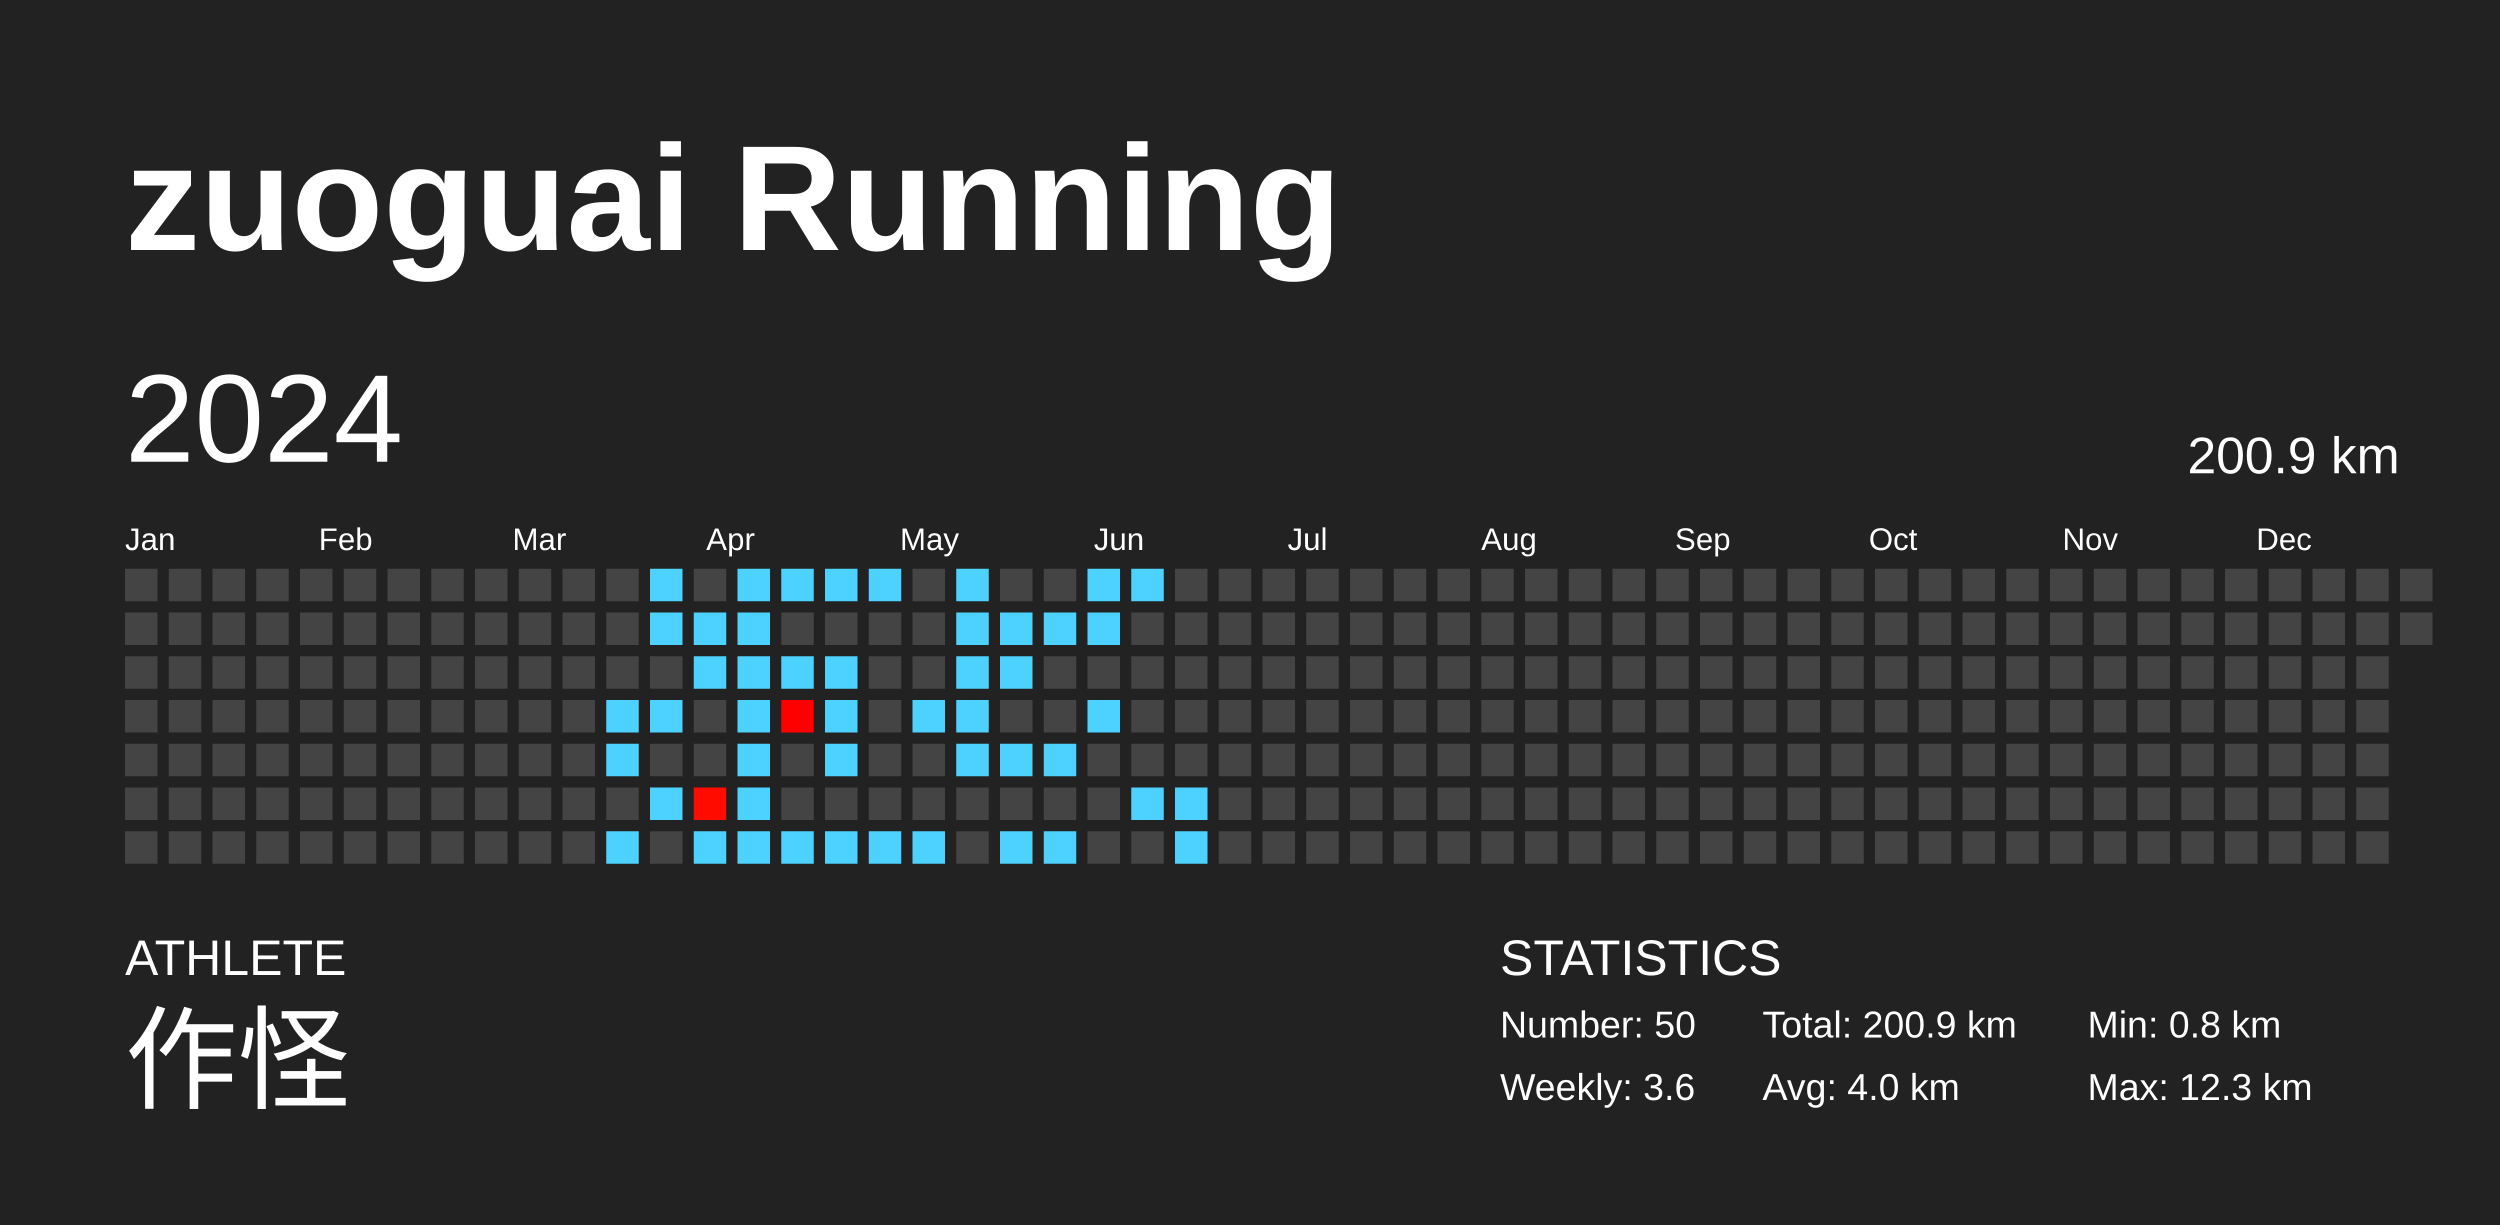
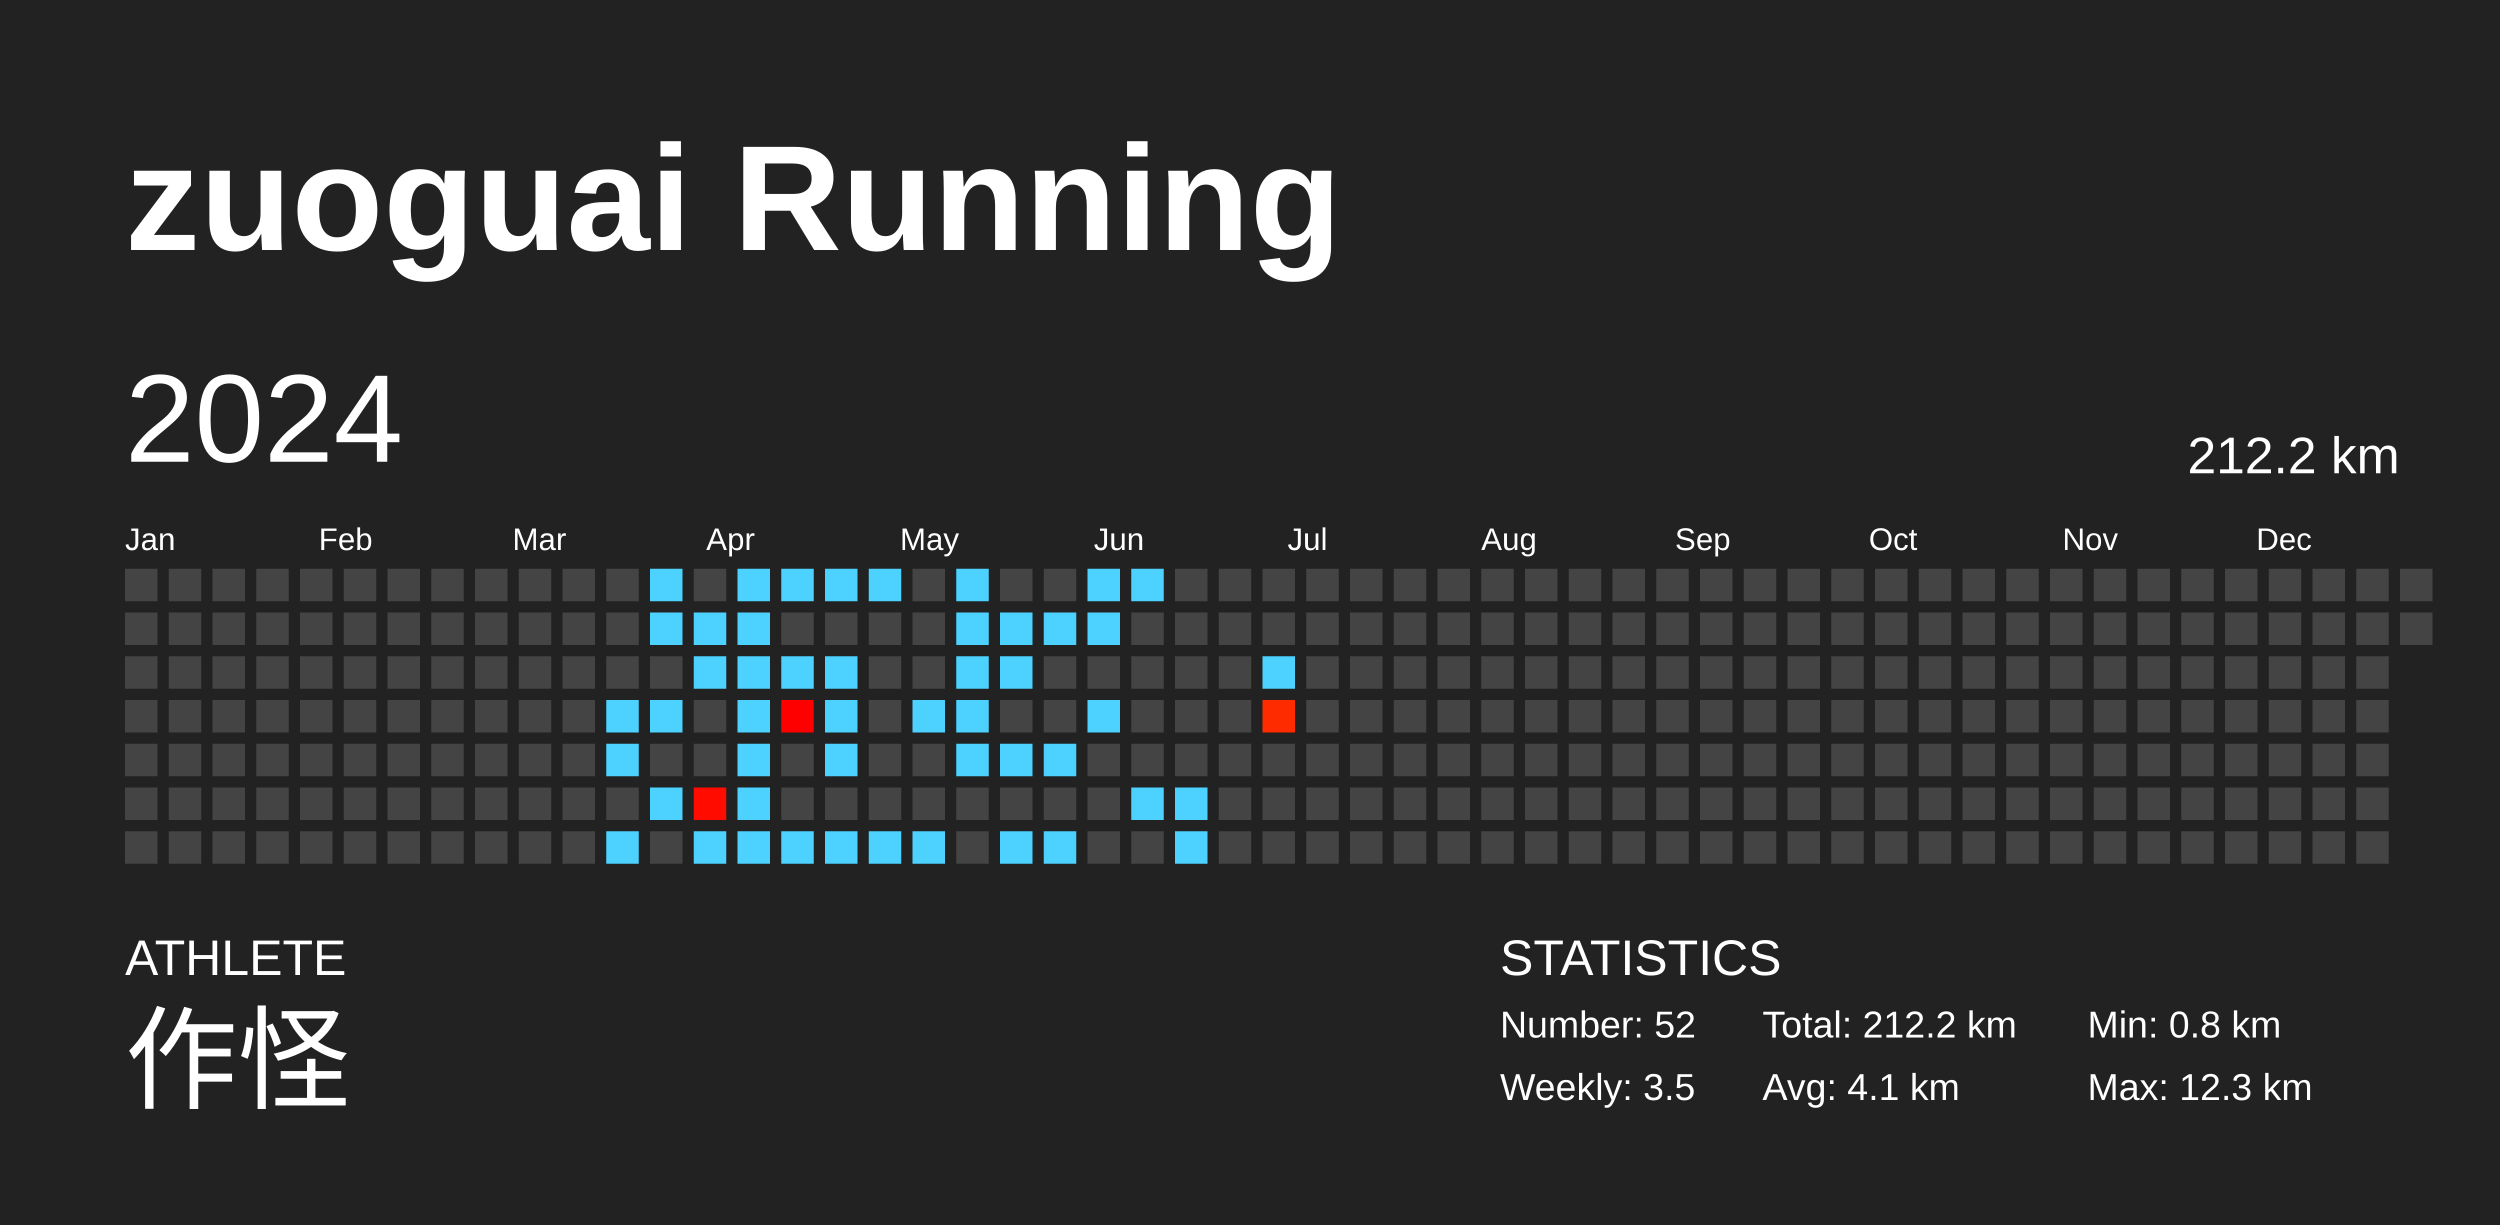
<svg xmlns="http://www.w3.org/2000/svg" baseProfile="full" height="98mm" version="1.1" viewBox="0,0,200,98" width="200mm">
  <defs />
  <rect fill="#222222" height="98" width="200" x="0" y="0" />
  <text fill="#FFFFFF" style="font-size:12px; font-family:Arial; font-weight:bold;" x="10" y="20">zuoguai Running</text>
  <text fill="#FFFFFF" style="font-size:4px; font-family:Arial" x="10" y="78">ATHLETE</text>
  <text fill="#FFFFFF" style="font-size:9px; font-family:Arial" x="10" y="88">作怪</text>
  <text fill="#FFFFFF" style="font-size:4px; font-family:Arial" x="120" y="78">STATISTICS</text>
-   <text fill="#FFFFFF" style="font-size:3px; font-family:Arial" x="120" y="83">Number: 50</text>
-   <text fill="#FFFFFF" style="font-size:3px; font-family:Arial" x="120" y="88">Weekly: 3.6</text>
-   <text fill="#FFFFFF" style="font-size:3px; font-family:Arial" x="141" y="83">Total: 200.9 km</text>
-   <text fill="#FFFFFF" style="font-size:3px; font-family:Arial" x="141" y="88">Avg: 4.0 km</text>
+   <text fill="#FFFFFF" style="font-size:3px; font-family:Arial" x="120" y="83">Number: 52</text>
+   <text fill="#FFFFFF" style="font-size:3px; font-family:Arial" x="120" y="88">Weekly: 3.5</text>
+   <text fill="#FFFFFF" style="font-size:3px; font-family:Arial" x="141" y="83">Total: 212.2 km</text>
+   <text fill="#FFFFFF" style="font-size:3px; font-family:Arial" x="141" y="88">Avg: 4.1 km</text>
  <text fill="#FFFFFF" style="font-size:3px; font-family:Arial" x="167" y="83">Min: 0.8 km</text>
  <text fill="#FFFFFF" style="font-size:3px; font-family:Arial" x="167" y="88">Max: 12.3 km</text>
  <text dominant-baseline="hanging" fill="#FFFFFF" style="font-size:10.0px; font-family:Arial;" x="10" y="30">2024</text>
-   <text dominant-baseline="hanging" fill="#FFFFFF" style="font-size:4.125px; font-family:Arial;" x="175" y="35">200.9 km</text>
+   <text dominant-baseline="hanging" fill="#FFFFFF" style="font-size:4.125px; font-family:Arial;" x="175" y="35">212.2 km</text>
  <text fill="#FFFFFF" style="font-size:2.5px; font-family:Arial" x="10.0" y="44">Jan</text>
  <text fill="#FFFFFF" style="font-size:2.5px; font-family:Arial" x="25.5" y="44">Feb</text>
  <text fill="#FFFFFF" style="font-size:2.5px; font-family:Arial" x="41.0" y="44">Mar</text>
  <text fill="#FFFFFF" style="font-size:2.5px; font-family:Arial" x="56.5" y="44">Apr</text>
  <text fill="#FFFFFF" style="font-size:2.5px; font-family:Arial" x="72.0" y="44">May</text>
  <text fill="#FFFFFF" style="font-size:2.5px; font-family:Arial" x="87.5" y="44">Jun</text>
  <text fill="#FFFFFF" style="font-size:2.5px; font-family:Arial" x="103.0" y="44">Jul</text>
  <text fill="#FFFFFF" style="font-size:2.5px; font-family:Arial" x="118.5" y="44">Aug</text>
  <text fill="#FFFFFF" style="font-size:2.5px; font-family:Arial" x="134.0" y="44">Sep</text>
  <text fill="#FFFFFF" style="font-size:2.5px; font-family:Arial" x="149.5" y="44">Oct</text>
  <text fill="#FFFFFF" style="font-size:2.5px; font-family:Arial" x="165.0" y="44">Nov</text>
  <text fill="#FFFFFF" style="font-size:2.5px; font-family:Arial" x="180.5" y="44">Dec</text>
  <rect fill="#444444" height="2.6" width="2.6" x="10.0" y="45.5" />
  <rect fill="#444444" height="2.6" width="2.6" x="10.0" y="49.0" />
  <rect fill="#444444" height="2.6" width="2.6" x="10.0" y="52.5" />
  <rect fill="#444444" height="2.6" width="2.6" x="10.0" y="56.0" />
  <rect fill="#444444" height="2.6" width="2.6" x="10.0" y="59.5" />
  <rect fill="#444444" height="2.6" width="2.6" x="10.0" y="63.0" />
  <rect fill="#444444" height="2.6" width="2.6" x="10.0" y="66.5" />
  <rect fill="#444444" height="2.6" width="2.6" x="13.5" y="45.5" />
  <rect fill="#444444" height="2.6" width="2.6" x="13.5" y="49.0" />
  <rect fill="#444444" height="2.6" width="2.6" x="13.5" y="52.5" />
  <rect fill="#444444" height="2.6" width="2.6" x="13.5" y="56.0" />
  <rect fill="#444444" height="2.6" width="2.6" x="13.5" y="59.5" />
  <rect fill="#444444" height="2.6" width="2.6" x="13.5" y="63.0" />
  <rect fill="#444444" height="2.6" width="2.6" x="13.5" y="66.5" />
  <rect fill="#444444" height="2.6" width="2.6" x="17.0" y="45.5" />
  <rect fill="#444444" height="2.6" width="2.6" x="17.0" y="49.0" />
  <rect fill="#444444" height="2.6" width="2.6" x="17.0" y="52.5" />
  <rect fill="#444444" height="2.6" width="2.6" x="17.0" y="56.0" />
  <rect fill="#444444" height="2.6" width="2.6" x="17.0" y="59.5" />
  <rect fill="#444444" height="2.6" width="2.6" x="17.0" y="63.0" />
  <rect fill="#444444" height="2.6" width="2.6" x="17.0" y="66.5" />
  <rect fill="#444444" height="2.6" width="2.6" x="20.5" y="45.5" />
  <rect fill="#444444" height="2.6" width="2.6" x="20.5" y="49.0" />
  <rect fill="#444444" height="2.6" width="2.6" x="20.5" y="52.5" />
  <rect fill="#444444" height="2.6" width="2.6" x="20.5" y="56.0" />
  <rect fill="#444444" height="2.6" width="2.6" x="20.5" y="59.5" />
  <rect fill="#444444" height="2.6" width="2.6" x="20.5" y="63.0" />
  <rect fill="#444444" height="2.6" width="2.6" x="20.5" y="66.5" />
  <rect fill="#444444" height="2.6" width="2.6" x="24.0" y="45.5" />
  <rect fill="#444444" height="2.6" width="2.6" x="24.0" y="49.0" />
  <rect fill="#444444" height="2.6" width="2.6" x="24.0" y="52.5" />
  <rect fill="#444444" height="2.6" width="2.6" x="24.0" y="56.0" />
  <rect fill="#444444" height="2.6" width="2.6" x="24.0" y="59.5" />
  <rect fill="#444444" height="2.6" width="2.6" x="24.0" y="63.0" />
  <rect fill="#444444" height="2.6" width="2.6" x="24.0" y="66.5" />
  <rect fill="#444444" height="2.6" width="2.6" x="27.5" y="45.5" />
  <rect fill="#444444" height="2.6" width="2.6" x="27.5" y="49.0" />
  <rect fill="#444444" height="2.6" width="2.6" x="27.5" y="52.5" />
  <rect fill="#444444" height="2.6" width="2.6" x="27.5" y="56.0" />
  <rect fill="#444444" height="2.6" width="2.6" x="27.5" y="59.5" />
  <rect fill="#444444" height="2.6" width="2.6" x="27.5" y="63.0" />
  <rect fill="#444444" height="2.6" width="2.6" x="27.5" y="66.5" />
  <rect fill="#444444" height="2.6" width="2.6" x="31.0" y="45.5" />
  <rect fill="#444444" height="2.6" width="2.6" x="31.0" y="49.0" />
  <rect fill="#444444" height="2.6" width="2.6" x="31.0" y="52.5" />
  <rect fill="#444444" height="2.6" width="2.6" x="31.0" y="56.0" />
  <rect fill="#444444" height="2.6" width="2.6" x="31.0" y="59.5" />
  <rect fill="#444444" height="2.6" width="2.6" x="31.0" y="63.0" />
  <rect fill="#444444" height="2.6" width="2.6" x="31.0" y="66.5" />
  <rect fill="#444444" height="2.6" width="2.6" x="34.5" y="45.5" />
  <rect fill="#444444" height="2.6" width="2.6" x="34.5" y="49.0" />
  <rect fill="#444444" height="2.6" width="2.6" x="34.5" y="52.5" />
  <rect fill="#444444" height="2.6" width="2.6" x="34.5" y="56.0" />
  <rect fill="#444444" height="2.6" width="2.6" x="34.5" y="59.5" />
  <rect fill="#444444" height="2.6" width="2.6" x="34.5" y="63.0" />
  <rect fill="#444444" height="2.6" width="2.6" x="34.5" y="66.5" />
  <rect fill="#444444" height="2.6" width="2.6" x="38.0" y="45.5" />
  <rect fill="#444444" height="2.6" width="2.6" x="38.0" y="49.0" />
  <rect fill="#444444" height="2.6" width="2.6" x="38.0" y="52.5" />
  <rect fill="#444444" height="2.6" width="2.6" x="38.0" y="56.0" />
  <rect fill="#444444" height="2.6" width="2.6" x="38.0" y="59.5" />
  <rect fill="#444444" height="2.6" width="2.6" x="38.0" y="63.0" />
  <rect fill="#444444" height="2.6" width="2.6" x="38.0" y="66.5" />
  <rect fill="#444444" height="2.6" width="2.6" x="41.5" y="45.5" />
  <rect fill="#444444" height="2.6" width="2.6" x="41.5" y="49.0" />
  <rect fill="#444444" height="2.6" width="2.6" x="41.5" y="52.5" />
  <rect fill="#444444" height="2.6" width="2.6" x="41.5" y="56.0" />
  <rect fill="#444444" height="2.6" width="2.6" x="41.5" y="59.5" />
  <rect fill="#444444" height="2.6" width="2.6" x="41.5" y="63.0" />
  <rect fill="#444444" height="2.6" width="2.6" x="41.5" y="66.5" />
  <rect fill="#444444" height="2.6" width="2.6" x="45.0" y="45.5" />
  <rect fill="#444444" height="2.6" width="2.6" x="45.0" y="49.0" />
  <rect fill="#444444" height="2.6" width="2.6" x="45.0" y="52.5" />
  <rect fill="#444444" height="2.6" width="2.6" x="45.0" y="56.0" />
  <rect fill="#444444" height="2.6" width="2.6" x="45.0" y="59.5" />
  <rect fill="#444444" height="2.6" width="2.6" x="45.0" y="63.0" />
  <rect fill="#444444" height="2.6" width="2.6" x="45.0" y="66.5" />
  <rect fill="#444444" height="2.6" width="2.6" x="48.5" y="45.5" />
  <rect fill="#444444" height="2.6" width="2.6" x="48.5" y="49.0" />
  <rect fill="#444444" height="2.6" width="2.6" x="48.5" y="52.5" />
  <rect fill="#4dd2ff" height="2.6" width="2.6" x="48.5" y="56.0" />
  <rect fill="#4dd2ff" height="2.6" width="2.6" x="48.5" y="59.5" />
  <rect fill="#444444" height="2.6" width="2.6" x="48.5" y="63.0" />
  <rect fill="#4dd2ff" height="2.6" width="2.6" x="48.5" y="66.5" />
  <rect fill="#4dd2ff" height="2.6" width="2.6" x="52.0" y="45.5" />
  <rect fill="#4dd2ff" height="2.6" width="2.6" x="52.0" y="49.0" />
  <rect fill="#444444" height="2.6" width="2.6" x="52.0" y="52.5" />
  <rect fill="#4dd2ff" height="2.6" width="2.6" x="52.0" y="56.0" />
  <rect fill="#444444" height="2.6" width="2.6" x="52.0" y="59.5" />
  <rect fill="#4dd2ff" height="2.6" width="2.6" x="52.0" y="63.0" />
  <rect fill="#444444" height="2.6" width="2.6" x="52.0" y="66.5" />
  <rect fill="#444444" height="2.6" width="2.6" x="55.5" y="45.5" />
  <rect fill="#4dd2ff" height="2.6" width="2.6" x="55.5" y="49.0" />
  <rect fill="#4dd2ff" height="2.6" width="2.6" x="55.5" y="52.5" />
  <rect fill="#444444" height="2.6" width="2.6" x="55.5" y="56.0" />
  <rect fill="#444444" height="2.6" width="2.6" x="55.5" y="59.5" />
  <rect fill="#ff0b00" height="2.6" width="2.6" x="55.5" y="63.0" />
  <rect fill="#4dd2ff" height="2.6" width="2.6" x="55.5" y="66.5" />
  <rect fill="#4dd2ff" height="2.6" width="2.6" x="59.0" y="45.5" />
  <rect fill="#4dd2ff" height="2.6" width="2.6" x="59.0" y="49.0" />
  <rect fill="#4dd2ff" height="2.6" width="2.6" x="59.0" y="52.5" />
  <rect fill="#4dd2ff" height="2.6" width="2.6" x="59.0" y="56.0" />
  <rect fill="#4dd2ff" height="2.6" width="2.6" x="59.0" y="59.5" />
  <rect fill="#4dd2ff" height="2.6" width="2.6" x="59.0" y="63.0" />
  <rect fill="#4dd2ff" height="2.6" width="2.6" x="59.0" y="66.5" />
  <rect fill="#4dd2ff" height="2.6" width="2.6" x="62.5" y="45.5" />
  <rect fill="#444444" height="2.6" width="2.6" x="62.5" y="49.0" />
  <rect fill="#4dd2ff" height="2.6" width="2.6" x="62.5" y="52.5" />
  <rect fill="#ff0000" height="2.6" width="2.6" x="62.5" y="56.0" />
  <rect fill="#444444" height="2.6" width="2.6" x="62.5" y="59.5" />
  <rect fill="#444444" height="2.6" width="2.6" x="62.5" y="63.0" />
  <rect fill="#4dd2ff" height="2.6" width="2.6" x="62.5" y="66.5" />
  <rect fill="#4dd2ff" height="2.6" width="2.6" x="66.0" y="45.5" />
  <rect fill="#444444" height="2.6" width="2.6" x="66.0" y="49.0" />
  <rect fill="#4dd2ff" height="2.6" width="2.6" x="66.0" y="52.5" />
  <rect fill="#4dd2ff" height="2.6" width="2.6" x="66.0" y="56.0" />
  <rect fill="#4dd2ff" height="2.6" width="2.6" x="66.0" y="59.5" />
  <rect fill="#444444" height="2.6" width="2.6" x="66.0" y="63.0" />
  <rect fill="#4dd2ff" height="2.6" width="2.6" x="66.0" y="66.5" />
  <rect fill="#4dd2ff" height="2.6" width="2.6" x="69.5" y="45.5" />
  <rect fill="#444444" height="2.6" width="2.6" x="69.5" y="49.0" />
  <rect fill="#444444" height="2.6" width="2.6" x="69.5" y="52.5" />
  <rect fill="#444444" height="2.6" width="2.6" x="69.5" y="56.0" />
  <rect fill="#444444" height="2.6" width="2.6" x="69.5" y="59.5" />
  <rect fill="#444444" height="2.6" width="2.6" x="69.5" y="63.0" />
  <rect fill="#4dd2ff" height="2.6" width="2.6" x="69.5" y="66.5" />
  <rect fill="#444444" height="2.6" width="2.6" x="73.0" y="45.5" />
  <rect fill="#444444" height="2.6" width="2.6" x="73.0" y="49.0" />
  <rect fill="#444444" height="2.6" width="2.6" x="73.0" y="52.5" />
  <rect fill="#4dd2ff" height="2.6" width="2.6" x="73.0" y="56.0" />
  <rect fill="#444444" height="2.6" width="2.6" x="73.0" y="59.5" />
  <rect fill="#444444" height="2.6" width="2.6" x="73.0" y="63.0" />
  <rect fill="#4dd2ff" height="2.6" width="2.6" x="73.0" y="66.5" />
  <rect fill="#4dd2ff" height="2.6" width="2.6" x="76.5" y="45.5" />
  <rect fill="#4dd2ff" height="2.6" width="2.6" x="76.5" y="49.0" />
  <rect fill="#4dd2ff" height="2.6" width="2.6" x="76.5" y="52.5" />
  <rect fill="#4dd2ff" height="2.6" width="2.6" x="76.5" y="56.0" />
  <rect fill="#4dd2ff" height="2.6" width="2.6" x="76.5" y="59.5" />
  <rect fill="#444444" height="2.6" width="2.6" x="76.5" y="63.0" />
  <rect fill="#444444" height="2.6" width="2.6" x="76.5" y="66.5" />
  <rect fill="#444444" height="2.6" width="2.6" x="80.0" y="45.5" />
  <rect fill="#4dd2ff" height="2.6" width="2.6" x="80.0" y="49.0" />
  <rect fill="#4dd2ff" height="2.6" width="2.6" x="80.0" y="52.5" />
  <rect fill="#444444" height="2.6" width="2.6" x="80.0" y="56.0" />
  <rect fill="#4dd2ff" height="2.6" width="2.6" x="80.0" y="59.5" />
  <rect fill="#444444" height="2.6" width="2.6" x="80.0" y="63.0" />
  <rect fill="#4dd2ff" height="2.6" width="2.6" x="80.0" y="66.5" />
  <rect fill="#444444" height="2.6" width="2.6" x="83.5" y="45.5" />
  <rect fill="#4dd2ff" height="2.6" width="2.6" x="83.5" y="49.0" />
  <rect fill="#444444" height="2.6" width="2.6" x="83.5" y="52.5" />
  <rect fill="#444444" height="2.6" width="2.6" x="83.5" y="56.0" />
  <rect fill="#4dd2ff" height="2.6" width="2.6" x="83.5" y="59.5" />
  <rect fill="#444444" height="2.6" width="2.6" x="83.5" y="63.0" />
  <rect fill="#4dd2ff" height="2.6" width="2.6" x="83.5" y="66.5" />
  <rect fill="#4dd2ff" height="2.6" width="2.6" x="87.0" y="45.5" />
  <rect fill="#4dd2ff" height="2.6" width="2.6" x="87.0" y="49.0" />
  <rect fill="#444444" height="2.6" width="2.6" x="87.0" y="52.5" />
  <rect fill="#4dd2ff" height="2.6" width="2.6" x="87.0" y="56.0" />
  <rect fill="#444444" height="2.6" width="2.6" x="87.0" y="59.5" />
  <rect fill="#444444" height="2.6" width="2.6" x="87.0" y="63.0" />
  <rect fill="#444444" height="2.6" width="2.6" x="87.0" y="66.5" />
  <rect fill="#4dd2ff" height="2.6" width="2.6" x="90.5" y="45.5" />
  <rect fill="#444444" height="2.6" width="2.6" x="90.5" y="49.0" />
  <rect fill="#444444" height="2.6" width="2.6" x="90.5" y="52.5" />
  <rect fill="#444444" height="2.6" width="2.6" x="90.5" y="56.0" />
  <rect fill="#444444" height="2.6" width="2.6" x="90.5" y="59.5" />
  <rect fill="#4dd2ff" height="2.6" width="2.6" x="90.5" y="63.0" />
  <rect fill="#444444" height="2.6" width="2.6" x="90.5" y="66.5" />
  <rect fill="#444444" height="2.6" width="2.6" x="94.0" y="45.5" />
  <rect fill="#444444" height="2.6" width="2.6" x="94.0" y="49.0" />
  <rect fill="#444444" height="2.6" width="2.6" x="94.0" y="52.5" />
  <rect fill="#444444" height="2.6" width="2.6" x="94.0" y="56.0" />
  <rect fill="#444444" height="2.6" width="2.6" x="94.0" y="59.5" />
  <rect fill="#4dd2ff" height="2.6" width="2.6" x="94.0" y="63.0" />
  <rect fill="#4dd2ff" height="2.6" width="2.6" x="94.0" y="66.5" />
  <rect fill="#444444" height="2.6" width="2.6" x="97.5" y="45.5" />
  <rect fill="#444444" height="2.6" width="2.6" x="97.5" y="49.0" />
  <rect fill="#444444" height="2.6" width="2.6" x="97.5" y="52.5" />
  <rect fill="#444444" height="2.6" width="2.6" x="97.5" y="56.0" />
  <rect fill="#444444" height="2.6" width="2.6" x="97.5" y="59.5" />
  <rect fill="#444444" height="2.6" width="2.6" x="97.5" y="63.0" />
  <rect fill="#444444" height="2.6" width="2.6" x="97.5" y="66.5" />
  <rect fill="#444444" height="2.6" width="2.6" x="101.0" y="45.5" />
  <rect fill="#444444" height="2.6" width="2.6" x="101.0" y="49.0" />
-   <rect fill="#444444" height="2.6" width="2.6" x="101.0" y="52.5" />
-   <rect fill="#444444" height="2.6" width="2.6" x="101.0" y="56.0" />
+   <rect fill="#4dd2ff" height="2.6" width="2.6" x="101.0" y="52.5" />
+   <rect fill="#ff2b00" height="2.6" width="2.6" x="101.0" y="56.0" />
  <rect fill="#444444" height="2.6" width="2.6" x="101.0" y="59.5" />
  <rect fill="#444444" height="2.6" width="2.6" x="101.0" y="63.0" />
  <rect fill="#444444" height="2.6" width="2.6" x="101.0" y="66.5" />
  <rect fill="#444444" height="2.6" width="2.6" x="104.5" y="45.5" />
  <rect fill="#444444" height="2.6" width="2.6" x="104.5" y="49.0" />
  <rect fill="#444444" height="2.6" width="2.6" x="104.5" y="52.5" />
  <rect fill="#444444" height="2.6" width="2.6" x="104.5" y="56.0" />
  <rect fill="#444444" height="2.6" width="2.6" x="104.5" y="59.5" />
  <rect fill="#444444" height="2.6" width="2.6" x="104.5" y="63.0" />
  <rect fill="#444444" height="2.6" width="2.6" x="104.5" y="66.5" />
  <rect fill="#444444" height="2.6" width="2.6" x="108.0" y="45.5" />
  <rect fill="#444444" height="2.6" width="2.6" x="108.0" y="49.0" />
  <rect fill="#444444" height="2.6" width="2.6" x="108.0" y="52.5" />
  <rect fill="#444444" height="2.6" width="2.6" x="108.0" y="56.0" />
  <rect fill="#444444" height="2.6" width="2.6" x="108.0" y="59.5" />
  <rect fill="#444444" height="2.6" width="2.6" x="108.0" y="63.0" />
  <rect fill="#444444" height="2.6" width="2.6" x="108.0" y="66.5" />
  <rect fill="#444444" height="2.6" width="2.6" x="111.5" y="45.5" />
  <rect fill="#444444" height="2.6" width="2.6" x="111.5" y="49.0" />
  <rect fill="#444444" height="2.6" width="2.6" x="111.5" y="52.5" />
  <rect fill="#444444" height="2.6" width="2.6" x="111.5" y="56.0" />
  <rect fill="#444444" height="2.6" width="2.6" x="111.5" y="59.5" />
  <rect fill="#444444" height="2.6" width="2.6" x="111.5" y="63.0" />
  <rect fill="#444444" height="2.6" width="2.6" x="111.5" y="66.5" />
  <rect fill="#444444" height="2.6" width="2.6" x="115.0" y="45.5" />
  <rect fill="#444444" height="2.6" width="2.6" x="115.0" y="49.0" />
  <rect fill="#444444" height="2.6" width="2.6" x="115.0" y="52.5" />
  <rect fill="#444444" height="2.6" width="2.6" x="115.0" y="56.0" />
  <rect fill="#444444" height="2.6" width="2.6" x="115.0" y="59.5" />
  <rect fill="#444444" height="2.6" width="2.6" x="115.0" y="63.0" />
  <rect fill="#444444" height="2.6" width="2.6" x="115.0" y="66.5" />
  <rect fill="#444444" height="2.6" width="2.6" x="118.5" y="45.5" />
  <rect fill="#444444" height="2.6" width="2.6" x="118.5" y="49.0" />
  <rect fill="#444444" height="2.6" width="2.6" x="118.5" y="52.5" />
  <rect fill="#444444" height="2.6" width="2.6" x="118.5" y="56.0" />
  <rect fill="#444444" height="2.6" width="2.6" x="118.5" y="59.5" />
  <rect fill="#444444" height="2.6" width="2.6" x="118.5" y="63.0" />
  <rect fill="#444444" height="2.6" width="2.6" x="118.5" y="66.5" />
  <rect fill="#444444" height="2.6" width="2.6" x="122.0" y="45.5" />
  <rect fill="#444444" height="2.6" width="2.6" x="122.0" y="49.0" />
  <rect fill="#444444" height="2.6" width="2.6" x="122.0" y="52.5" />
  <rect fill="#444444" height="2.6" width="2.6" x="122.0" y="56.0" />
  <rect fill="#444444" height="2.6" width="2.6" x="122.0" y="59.5" />
  <rect fill="#444444" height="2.6" width="2.6" x="122.0" y="63.0" />
  <rect fill="#444444" height="2.6" width="2.6" x="122.0" y="66.5" />
  <rect fill="#444444" height="2.6" width="2.6" x="125.5" y="45.5" />
  <rect fill="#444444" height="2.6" width="2.6" x="125.5" y="49.0" />
  <rect fill="#444444" height="2.6" width="2.6" x="125.5" y="52.5" />
  <rect fill="#444444" height="2.6" width="2.6" x="125.5" y="56.0" />
  <rect fill="#444444" height="2.6" width="2.6" x="125.5" y="59.5" />
  <rect fill="#444444" height="2.6" width="2.6" x="125.5" y="63.0" />
  <rect fill="#444444" height="2.6" width="2.6" x="125.5" y="66.5" />
  <rect fill="#444444" height="2.6" width="2.6" x="129.0" y="45.5" />
  <rect fill="#444444" height="2.6" width="2.6" x="129.0" y="49.0" />
  <rect fill="#444444" height="2.6" width="2.6" x="129.0" y="52.5" />
  <rect fill="#444444" height="2.6" width="2.6" x="129.0" y="56.0" />
  <rect fill="#444444" height="2.6" width="2.6" x="129.0" y="59.5" />
  <rect fill="#444444" height="2.6" width="2.6" x="129.0" y="63.0" />
  <rect fill="#444444" height="2.6" width="2.6" x="129.0" y="66.5" />
  <rect fill="#444444" height="2.6" width="2.6" x="132.5" y="45.5" />
  <rect fill="#444444" height="2.6" width="2.6" x="132.5" y="49.0" />
  <rect fill="#444444" height="2.6" width="2.6" x="132.5" y="52.5" />
  <rect fill="#444444" height="2.6" width="2.6" x="132.5" y="56.0" />
  <rect fill="#444444" height="2.6" width="2.6" x="132.5" y="59.5" />
  <rect fill="#444444" height="2.6" width="2.6" x="132.5" y="63.0" />
  <rect fill="#444444" height="2.6" width="2.6" x="132.5" y="66.5" />
  <rect fill="#444444" height="2.6" width="2.6" x="136.0" y="45.5" />
  <rect fill="#444444" height="2.6" width="2.6" x="136.0" y="49.0" />
  <rect fill="#444444" height="2.6" width="2.6" x="136.0" y="52.5" />
  <rect fill="#444444" height="2.6" width="2.6" x="136.0" y="56.0" />
  <rect fill="#444444" height="2.6" width="2.6" x="136.0" y="59.5" />
  <rect fill="#444444" height="2.6" width="2.6" x="136.0" y="63.0" />
  <rect fill="#444444" height="2.6" width="2.6" x="136.0" y="66.5" />
  <rect fill="#444444" height="2.6" width="2.6" x="139.5" y="45.5" />
  <rect fill="#444444" height="2.6" width="2.6" x="139.5" y="49.0" />
  <rect fill="#444444" height="2.6" width="2.6" x="139.5" y="52.5" />
  <rect fill="#444444" height="2.6" width="2.6" x="139.5" y="56.0" />
  <rect fill="#444444" height="2.6" width="2.6" x="139.5" y="59.5" />
  <rect fill="#444444" height="2.6" width="2.6" x="139.5" y="63.0" />
  <rect fill="#444444" height="2.6" width="2.6" x="139.5" y="66.5" />
  <rect fill="#444444" height="2.6" width="2.6" x="143.0" y="45.5" />
  <rect fill="#444444" height="2.6" width="2.6" x="143.0" y="49.0" />
  <rect fill="#444444" height="2.6" width="2.6" x="143.0" y="52.5" />
  <rect fill="#444444" height="2.6" width="2.6" x="143.0" y="56.0" />
  <rect fill="#444444" height="2.6" width="2.6" x="143.0" y="59.5" />
  <rect fill="#444444" height="2.6" width="2.6" x="143.0" y="63.0" />
  <rect fill="#444444" height="2.6" width="2.6" x="143.0" y="66.5" />
  <rect fill="#444444" height="2.6" width="2.6" x="146.5" y="45.5" />
  <rect fill="#444444" height="2.6" width="2.6" x="146.5" y="49.0" />
  <rect fill="#444444" height="2.6" width="2.6" x="146.5" y="52.5" />
  <rect fill="#444444" height="2.6" width="2.6" x="146.5" y="56.0" />
  <rect fill="#444444" height="2.6" width="2.6" x="146.5" y="59.5" />
  <rect fill="#444444" height="2.6" width="2.6" x="146.5" y="63.0" />
  <rect fill="#444444" height="2.6" width="2.6" x="146.5" y="66.5" />
  <rect fill="#444444" height="2.6" width="2.6" x="150.0" y="45.5" />
  <rect fill="#444444" height="2.6" width="2.6" x="150.0" y="49.0" />
  <rect fill="#444444" height="2.6" width="2.6" x="150.0" y="52.5" />
  <rect fill="#444444" height="2.6" width="2.6" x="150.0" y="56.0" />
  <rect fill="#444444" height="2.6" width="2.6" x="150.0" y="59.5" />
  <rect fill="#444444" height="2.6" width="2.6" x="150.0" y="63.0" />
  <rect fill="#444444" height="2.6" width="2.6" x="150.0" y="66.5" />
  <rect fill="#444444" height="2.6" width="2.6" x="153.5" y="45.5" />
  <rect fill="#444444" height="2.6" width="2.6" x="153.5" y="49.0" />
  <rect fill="#444444" height="2.6" width="2.6" x="153.5" y="52.5" />
  <rect fill="#444444" height="2.6" width="2.6" x="153.5" y="56.0" />
  <rect fill="#444444" height="2.6" width="2.6" x="153.5" y="59.5" />
  <rect fill="#444444" height="2.6" width="2.6" x="153.5" y="63.0" />
  <rect fill="#444444" height="2.6" width="2.6" x="153.5" y="66.5" />
  <rect fill="#444444" height="2.6" width="2.6" x="157.0" y="45.5" />
  <rect fill="#444444" height="2.6" width="2.6" x="157.0" y="49.0" />
  <rect fill="#444444" height="2.6" width="2.6" x="157.0" y="52.5" />
  <rect fill="#444444" height="2.6" width="2.6" x="157.0" y="56.0" />
  <rect fill="#444444" height="2.6" width="2.6" x="157.0" y="59.5" />
  <rect fill="#444444" height="2.6" width="2.6" x="157.0" y="63.0" />
  <rect fill="#444444" height="2.6" width="2.6" x="157.0" y="66.5" />
  <rect fill="#444444" height="2.6" width="2.6" x="160.5" y="45.5" />
  <rect fill="#444444" height="2.6" width="2.6" x="160.5" y="49.0" />
  <rect fill="#444444" height="2.6" width="2.6" x="160.5" y="52.5" />
  <rect fill="#444444" height="2.6" width="2.6" x="160.5" y="56.0" />
  <rect fill="#444444" height="2.6" width="2.6" x="160.5" y="59.5" />
  <rect fill="#444444" height="2.6" width="2.6" x="160.5" y="63.0" />
  <rect fill="#444444" height="2.6" width="2.6" x="160.5" y="66.5" />
  <rect fill="#444444" height="2.6" width="2.6" x="164.0" y="45.5" />
  <rect fill="#444444" height="2.6" width="2.6" x="164.0" y="49.0" />
  <rect fill="#444444" height="2.6" width="2.6" x="164.0" y="52.5" />
  <rect fill="#444444" height="2.6" width="2.6" x="164.0" y="56.0" />
  <rect fill="#444444" height="2.6" width="2.6" x="164.0" y="59.5" />
  <rect fill="#444444" height="2.6" width="2.6" x="164.0" y="63.0" />
  <rect fill="#444444" height="2.6" width="2.6" x="164.0" y="66.5" />
  <rect fill="#444444" height="2.6" width="2.6" x="167.5" y="45.5" />
  <rect fill="#444444" height="2.6" width="2.6" x="167.5" y="49.0" />
  <rect fill="#444444" height="2.6" width="2.6" x="167.5" y="52.5" />
  <rect fill="#444444" height="2.6" width="2.6" x="167.5" y="56.0" />
  <rect fill="#444444" height="2.6" width="2.6" x="167.5" y="59.5" />
  <rect fill="#444444" height="2.6" width="2.6" x="167.5" y="63.0" />
  <rect fill="#444444" height="2.6" width="2.6" x="167.5" y="66.5" />
  <rect fill="#444444" height="2.6" width="2.6" x="171.0" y="45.5" />
  <rect fill="#444444" height="2.6" width="2.6" x="171.0" y="49.0" />
  <rect fill="#444444" height="2.6" width="2.6" x="171.0" y="52.5" />
  <rect fill="#444444" height="2.6" width="2.6" x="171.0" y="56.0" />
  <rect fill="#444444" height="2.6" width="2.6" x="171.0" y="59.5" />
  <rect fill="#444444" height="2.6" width="2.6" x="171.0" y="63.0" />
  <rect fill="#444444" height="2.6" width="2.6" x="171.0" y="66.5" />
  <rect fill="#444444" height="2.6" width="2.6" x="174.5" y="45.5" />
  <rect fill="#444444" height="2.6" width="2.6" x="174.5" y="49.0" />
  <rect fill="#444444" height="2.6" width="2.6" x="174.5" y="52.5" />
  <rect fill="#444444" height="2.6" width="2.6" x="174.5" y="56.0" />
  <rect fill="#444444" height="2.6" width="2.6" x="174.5" y="59.5" />
  <rect fill="#444444" height="2.6" width="2.6" x="174.5" y="63.0" />
  <rect fill="#444444" height="2.6" width="2.6" x="174.5" y="66.5" />
  <rect fill="#444444" height="2.6" width="2.6" x="178.0" y="45.5" />
  <rect fill="#444444" height="2.6" width="2.6" x="178.0" y="49.0" />
  <rect fill="#444444" height="2.6" width="2.6" x="178.0" y="52.5" />
  <rect fill="#444444" height="2.6" width="2.6" x="178.0" y="56.0" />
  <rect fill="#444444" height="2.6" width="2.6" x="178.0" y="59.5" />
  <rect fill="#444444" height="2.6" width="2.6" x="178.0" y="63.0" />
  <rect fill="#444444" height="2.6" width="2.6" x="178.0" y="66.5" />
  <rect fill="#444444" height="2.6" width="2.6" x="181.5" y="45.5" />
  <rect fill="#444444" height="2.6" width="2.6" x="181.5" y="49.0" />
  <rect fill="#444444" height="2.6" width="2.6" x="181.5" y="52.5" />
  <rect fill="#444444" height="2.6" width="2.6" x="181.5" y="56.0" />
  <rect fill="#444444" height="2.6" width="2.6" x="181.5" y="59.5" />
  <rect fill="#444444" height="2.6" width="2.6" x="181.5" y="63.0" />
  <rect fill="#444444" height="2.6" width="2.6" x="181.5" y="66.5" />
  <rect fill="#444444" height="2.6" width="2.6" x="185.0" y="45.5" />
  <rect fill="#444444" height="2.6" width="2.6" x="185.0" y="49.0" />
  <rect fill="#444444" height="2.6" width="2.6" x="185.0" y="52.5" />
  <rect fill="#444444" height="2.6" width="2.6" x="185.0" y="56.0" />
  <rect fill="#444444" height="2.6" width="2.6" x="185.0" y="59.5" />
  <rect fill="#444444" height="2.6" width="2.6" x="185.0" y="63.0" />
  <rect fill="#444444" height="2.6" width="2.6" x="185.0" y="66.5" />
  <rect fill="#444444" height="2.6" width="2.6" x="188.5" y="45.5" />
  <rect fill="#444444" height="2.6" width="2.6" x="188.5" y="49.0" />
  <rect fill="#444444" height="2.6" width="2.6" x="188.5" y="52.5" />
  <rect fill="#444444" height="2.6" width="2.6" x="188.5" y="56.0" />
  <rect fill="#444444" height="2.6" width="2.6" x="188.5" y="59.5" />
  <rect fill="#444444" height="2.6" width="2.6" x="188.5" y="63.0" />
  <rect fill="#444444" height="2.6" width="2.6" x="188.5" y="66.5" />
  <rect fill="#444444" height="2.6" width="2.6" x="192.0" y="45.5" />
  <rect fill="#444444" height="2.6" width="2.6" x="192.0" y="49.0" />
</svg>
